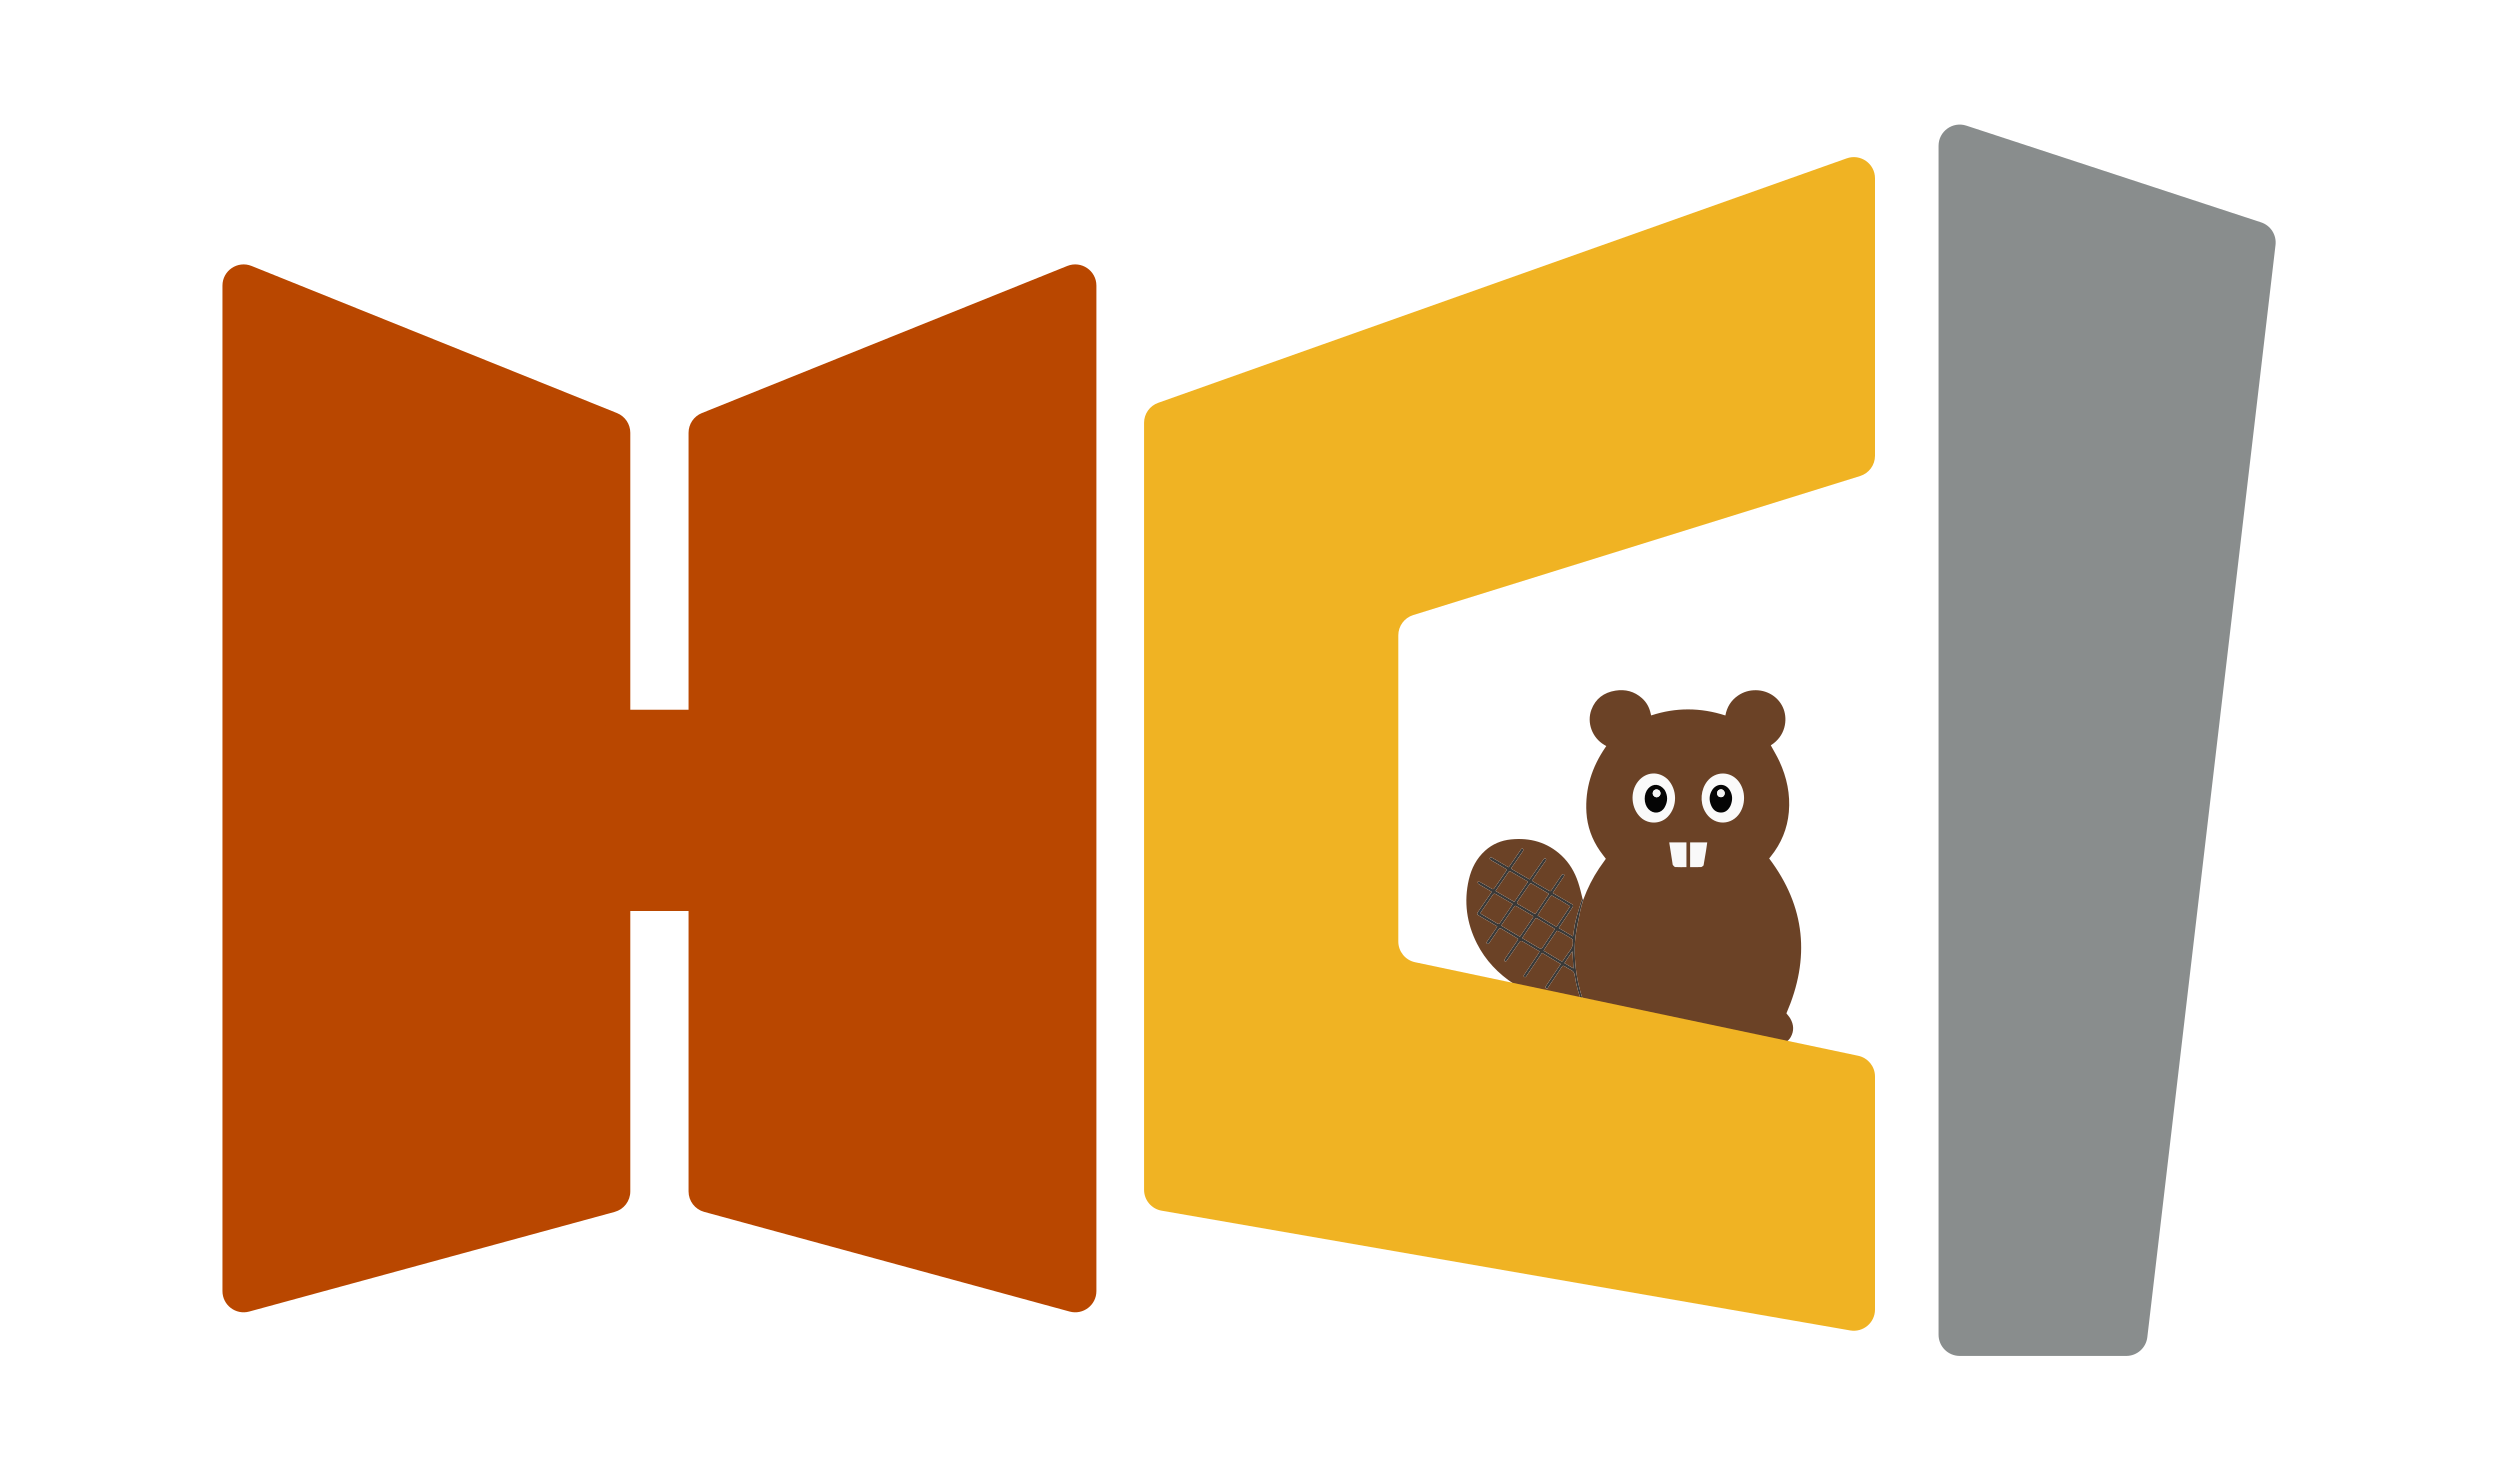
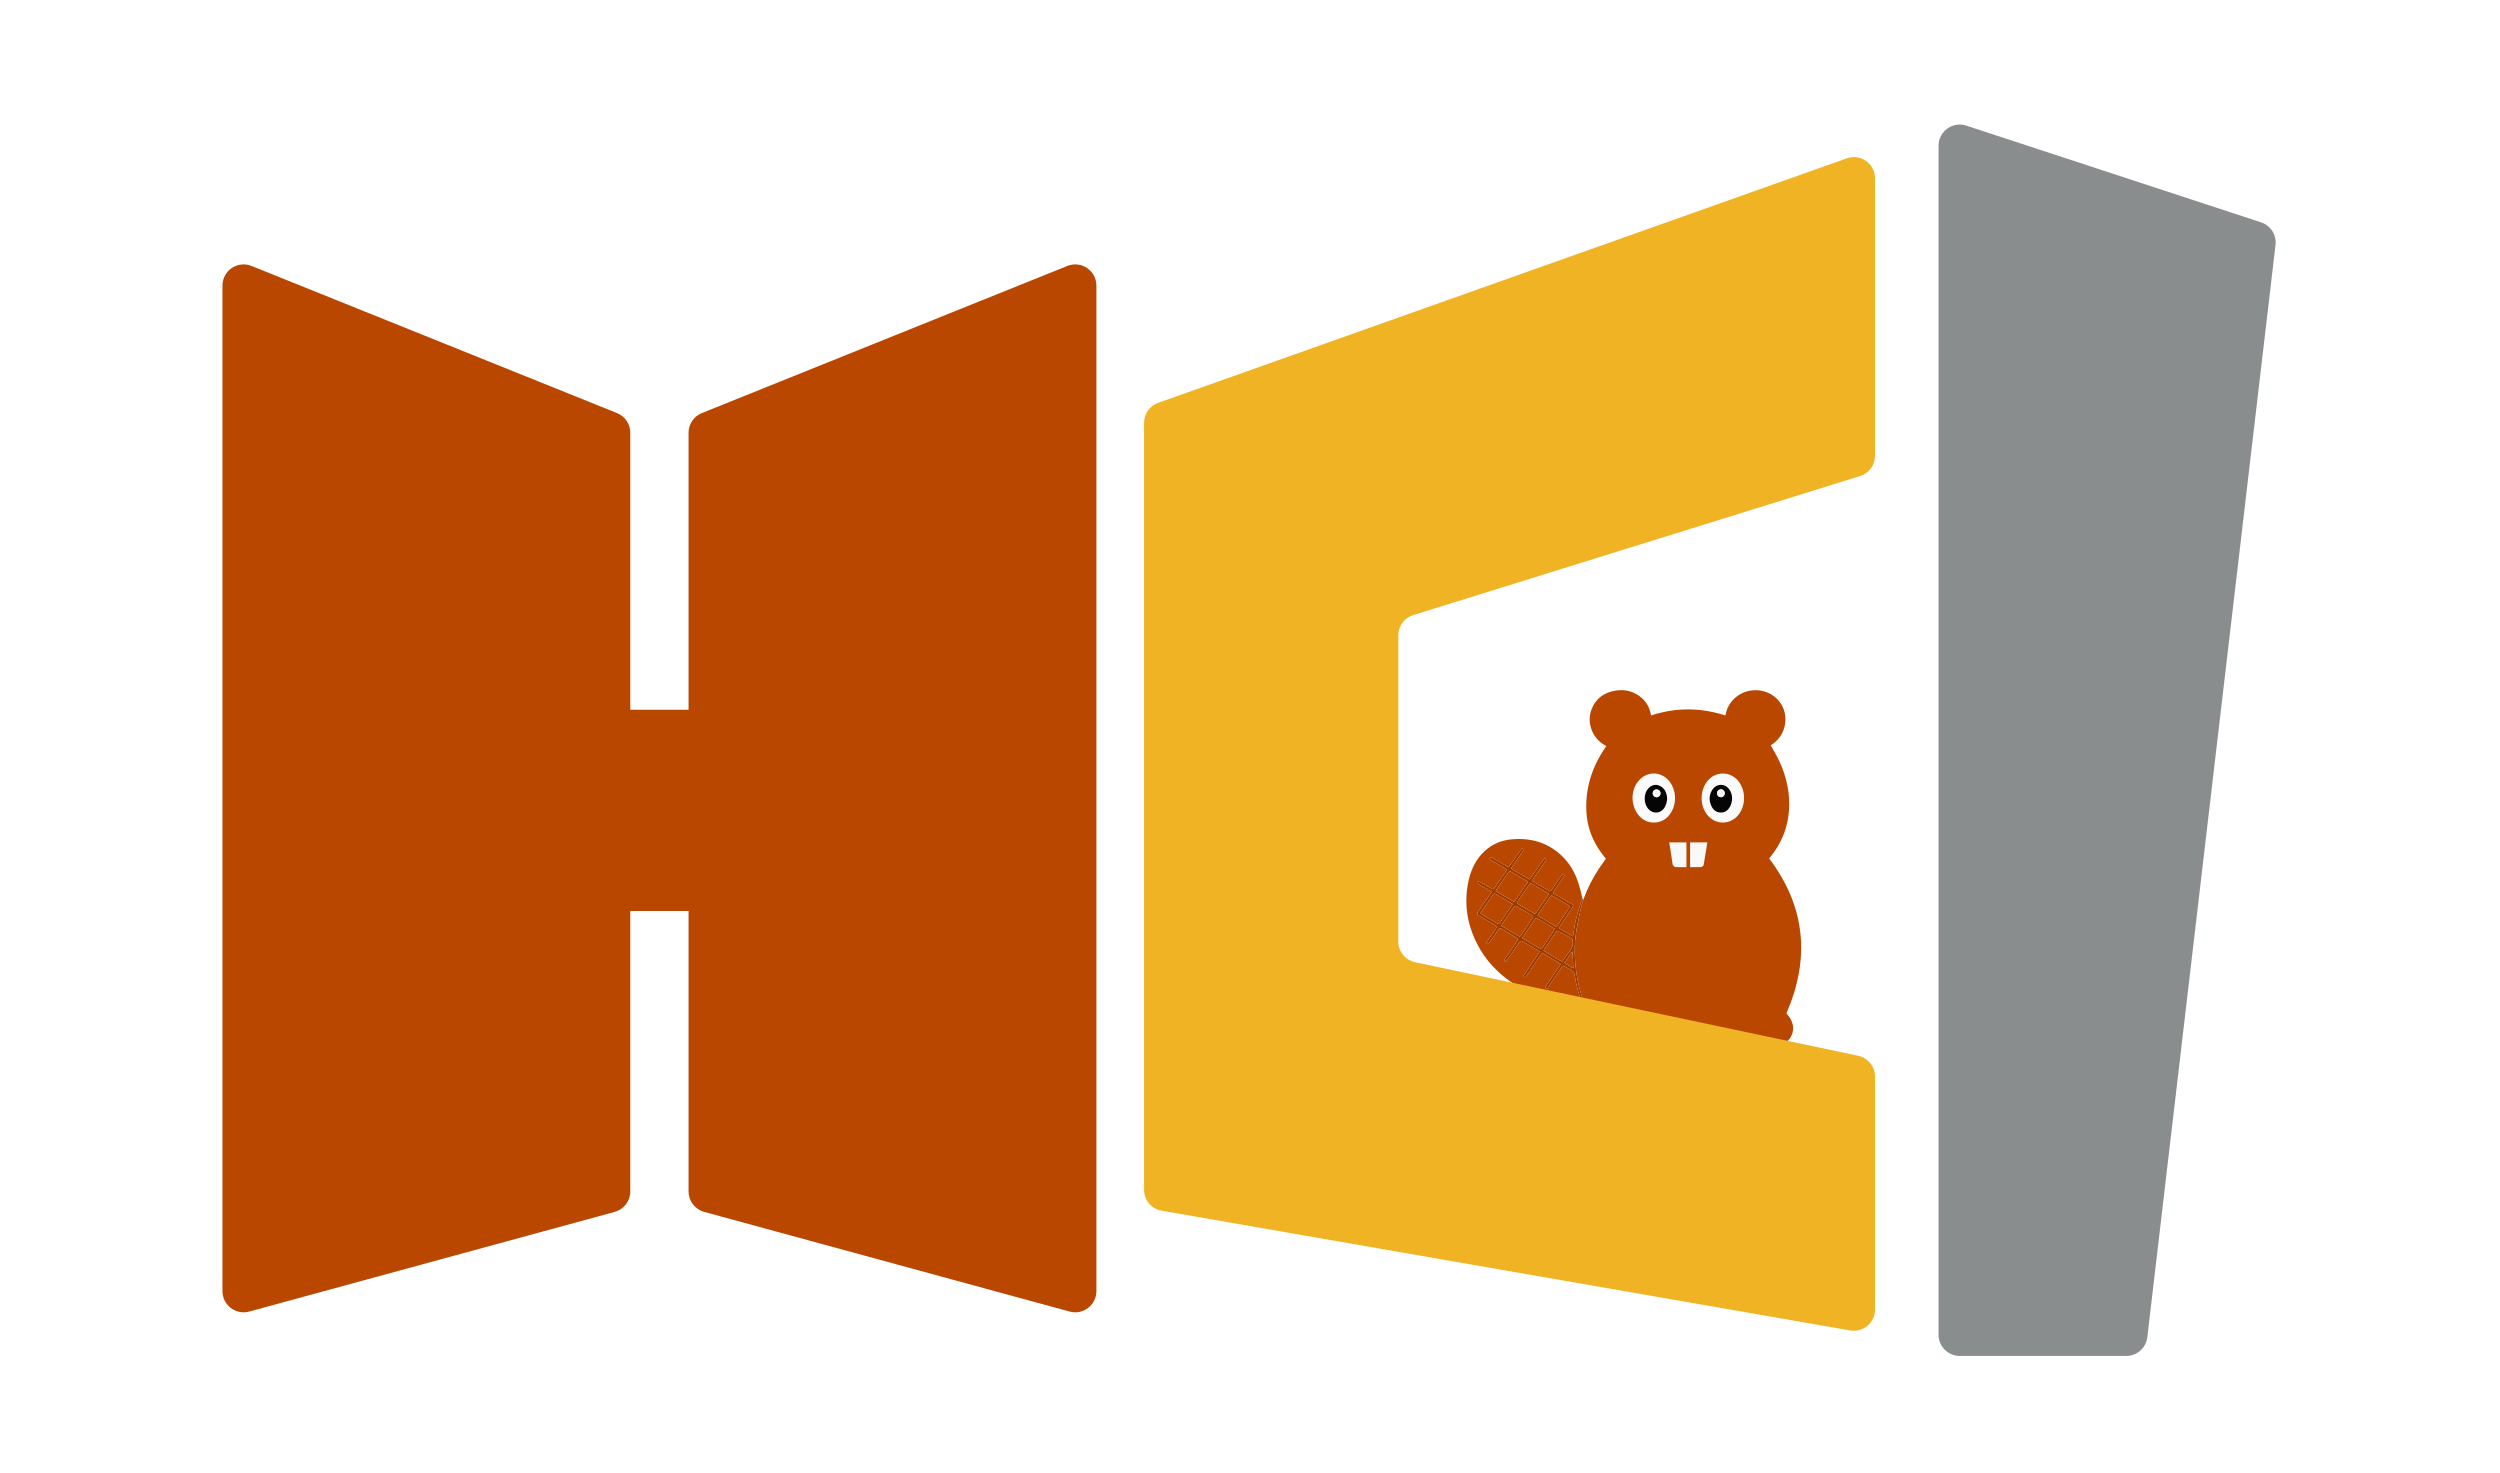
<svg xmlns="http://www.w3.org/2000/svg" width="236" height="139" viewBox="0 0 236 139" fill="none">
  <style>
.gaze { transform-box: view-box; animation: blink 5.4s infinite; }
.gaze-left  { transform-origin: 156.5px 75px; }
.gaze-right { transform-origin: 162.5px 75px; }

@keyframes blink {
  0%, 96%, 100% { transform: scaleY(1); }
  97.5%         { transform: scaleY(.05); }
  99%           { transform: scaleY(1); }
}

@media (prefers-reduced-motion: reduce) {
  .gaze { animation: none; }
}
</style>
-   <path d="M149.685 95.122C149.553 95.104 149.488 95.02 149.44 94.902C149.061 93.988 148.796 93.04 148.648 92.063C148.611 91.819 148.524 91.678 148.312 91.575C148.098 91.47 147.896 91.34 147.692 91.214C147.581 91.144 147.517 91.156 147.44 91.273C147.02 91.912 146.591 92.545 146.161 93.177C146.116 93.243 146.089 93.386 145.96 93.305C145.831 93.224 145.907 93.124 145.967 93.035C146.42 92.363 146.872 91.691 147.336 91.003C146.744 90.651 146.161 90.304 145.567 89.951C145.352 90.271 145.152 90.571 144.95 90.871C144.667 91.292 144.382 91.712 144.099 92.133C144.048 92.21 143.998 92.29 143.893 92.222C143.784 92.152 143.845 92.075 143.895 92C144.334 91.346 144.774 90.692 145.212 90.037C145.256 89.97 145.293 89.898 145.34 89.816C144.846 89.525 144.364 89.24 143.882 88.957C143.554 88.765 143.554 88.766 143.334 89.086C142.973 89.61 142.612 90.134 142.25 90.657C142.227 90.69 142.205 90.738 142.173 90.747C142.13 90.76 142.049 90.758 142.036 90.734C142.012 90.693 142.008 90.618 142.032 90.578C142.109 90.441 142.2 90.311 142.289 90.181C142.595 89.733 142.902 89.286 143.207 88.837C143.246 88.78 143.274 88.715 143.319 88.632C143.084 88.489 142.858 88.348 142.63 88.212C142.33 88.032 142.024 87.86 141.728 87.674C141.606 87.598 141.54 87.612 141.46 87.734C141.18 88.157 140.889 88.573 140.601 88.992C140.553 89.063 140.506 89.157 140.396 89.09C140.274 89.016 140.345 88.933 140.398 88.856C140.682 88.442 140.966 88.028 141.249 87.614C141.281 87.567 141.309 87.517 141.346 87.458C140.966 87.234 140.599 87.018 140.233 86.802C140.032 86.684 139.831 86.566 139.629 86.448C139.403 86.315 139.398 86.266 139.543 86.056C139.951 85.466 140.354 84.872 140.759 84.28C140.775 84.256 140.789 84.231 140.816 84.186C140.605 84.061 140.402 83.94 140.197 83.82C139.986 83.695 139.769 83.58 139.565 83.444C139.516 83.411 139.51 83.314 139.484 83.246C139.551 83.246 139.63 83.22 139.681 83.248C140.06 83.454 140.439 83.663 140.807 83.889C140.943 83.972 140.999 83.946 141.081 83.824C141.425 83.31 141.781 82.804 142.131 82.294C142.174 82.232 142.209 82.166 142.259 82.082C141.989 81.922 141.73 81.767 141.47 81.614C141.234 81.475 140.996 81.338 140.758 81.202C140.672 81.152 140.587 81.098 140.652 80.985C140.715 80.874 140.793 80.93 140.873 80.977C141.381 81.275 141.891 81.57 142.414 81.873C142.582 81.632 142.746 81.4 142.908 81.166C143.13 80.845 143.352 80.523 143.571 80.2C143.622 80.125 143.691 80.058 143.767 80.126C143.803 80.159 143.805 80.284 143.772 80.333C143.438 80.832 143.095 81.326 142.751 81.819C142.629 81.994 142.628 82 142.809 82.105C143.33 82.405 143.851 82.706 144.391 83.017C144.442 82.95 144.495 82.884 144.543 82.814C144.924 82.262 145.305 81.71 145.685 81.157C145.688 81.152 145.69 81.146 145.694 81.142C145.75 81.081 145.791 80.974 145.902 81.049C146.006 81.121 145.948 81.202 145.897 81.276C145.654 81.626 145.409 81.974 145.168 82.325C144.986 82.589 144.809 82.855 144.617 83.138C144.743 83.218 144.857 83.294 144.976 83.363C145.395 83.606 145.819 83.841 146.234 84.09C146.347 84.158 146.395 84.127 146.458 84.034C146.766 83.573 147.078 83.115 147.388 82.656C147.404 82.632 147.414 82.596 147.437 82.585C147.492 82.555 147.57 82.503 147.607 82.522C147.691 82.566 147.685 82.65 147.63 82.731C147.313 83.199 146.997 83.669 146.681 84.139C146.649 84.186 146.621 84.236 146.584 84.297C146.908 84.487 147.219 84.67 147.531 84.852C147.813 85.017 148.094 85.185 148.379 85.344C148.524 85.425 148.525 85.525 148.445 85.648C148.231 85.975 148.018 86.303 147.802 86.629C147.59 86.949 147.374 87.267 147.146 87.606C147.6 87.873 148.044 88.134 148.489 88.396C148.575 87.875 148.626 87.375 148.745 86.893C148.905 86.244 149.118 85.608 149.311 84.967C149.322 84.932 149.36 84.907 149.399 84.876C149.427 84.88 149.441 84.884 149.466 84.887C149.377 85.244 149.254 85.598 149.181 85.962C149.009 86.805 148.82 87.648 148.718 88.5C148.639 89.157 148.641 89.831 148.678 90.494C148.749 91.782 148.976 93.048 149.397 94.273C149.492 94.547 149.589 94.821 149.685 95.109C149.684 95.123 149.685 95.122 149.685 95.122ZM145.562 89.517C145.967 88.915 146.372 88.312 146.779 87.708C146.743 87.674 146.724 87.65 146.7 87.636C146.174 87.324 145.646 87.015 145.121 86.701C145.008 86.633 144.954 86.686 144.896 86.773C144.635 87.159 144.369 87.543 144.108 87.928C143.969 88.133 143.834 88.341 143.694 88.553C143.803 88.618 143.882 88.665 143.962 88.713C144.408 88.978 144.852 89.246 145.302 89.504C145.368 89.542 145.464 89.528 145.562 89.517ZM147.237 84.954C147.018 84.832 146.794 84.718 146.583 84.584C146.47 84.512 146.415 84.53 146.345 84.635C146.034 85.1 145.714 85.56 145.401 86.024C145.314 86.153 145.237 86.288 145.153 86.425C145.723 86.767 146.279 87.098 146.832 87.433C146.923 87.489 146.968 87.448 147.014 87.375C147.092 87.251 147.172 87.13 147.253 87.009C147.574 86.531 147.894 86.052 148.227 85.557C147.894 85.354 147.577 85.161 147.237 84.954ZM143.983 86.035C143.706 85.873 143.427 85.715 143.152 85.549C143.058 85.492 142.999 85.497 142.936 85.594C142.795 85.809 142.642 86.015 142.496 86.227C142.236 86.605 141.977 86.985 141.707 87.379C142.304 87.734 142.884 88.078 143.476 88.43C143.759 88.014 144.034 87.61 144.309 87.206C144.437 87.018 144.567 86.831 144.695 86.643C144.759 86.549 144.754 86.482 144.638 86.421C144.422 86.306 144.215 86.174 143.983 86.035ZM140.45 85.169C140.237 85.475 140.027 85.784 139.811 86.088C139.747 86.177 139.739 86.23 139.848 86.293C140.347 86.583 140.843 86.878 141.338 87.176C141.448 87.242 141.517 87.238 141.594 87.121C141.907 86.65 142.23 86.186 142.548 85.718C142.631 85.596 142.709 85.47 142.797 85.335C142.247 85.016 141.721 84.714 141.201 84.404C141.065 84.323 140.991 84.368 140.916 84.482C140.767 84.705 140.614 84.925 140.45 85.169ZM145.682 84.054C145.324 83.846 144.965 83.639 144.609 83.428C144.513 83.371 144.453 83.37 144.382 83.475C144.013 84.022 143.64 84.565 143.259 85.102C143.16 85.241 143.209 85.3 143.332 85.368C143.611 85.525 143.886 85.691 144.163 85.852C144.414 85.998 144.666 86.142 144.931 86.294C145.366 85.648 145.79 85.018 146.22 84.378C146.033 84.266 145.868 84.168 145.682 84.054ZM142.435 82.278C142.02 82.88 141.605 83.483 141.177 84.104C141.78 84.455 142.357 84.791 142.949 85.135C143.382 84.499 143.809 83.872 144.248 83.228C143.658 82.885 143.105 82.561 142.55 82.242C142.526 82.229 142.483 82.251 142.435 82.278ZM146.968 87.863C146.549 88.485 146.131 89.106 145.717 89.721C145.741 89.75 145.746 89.762 145.755 89.768C146.295 90.092 146.835 90.413 147.373 90.74C147.472 90.8 147.507 90.739 147.551 90.674C147.728 90.414 147.893 90.144 148.086 89.897C148.331 89.582 148.539 89.263 148.462 88.838C148.458 88.817 148.48 88.789 148.473 88.77C148.457 88.723 148.443 88.659 148.407 88.636C148.114 88.457 147.819 88.281 147.519 88.113C147.346 88.016 147.163 87.934 146.968 87.863ZM147.869 91.024C148.08 91.15 148.291 91.275 148.531 91.418C148.498 90.862 148.468 90.356 148.435 89.797C148.167 90.194 147.925 90.553 147.678 90.919C147.746 90.957 147.796 90.985 147.869 91.024Z" fill="#393938" />
+   <path d="M149.685 95.122C149.553 95.104 149.488 95.02 149.44 94.902C149.061 93.988 148.796 93.04 148.648 92.063C148.611 91.819 148.524 91.678 148.312 91.575C148.098 91.47 147.896 91.34 147.692 91.214C147.581 91.144 147.517 91.156 147.44 91.273C147.02 91.912 146.591 92.545 146.161 93.177C146.116 93.243 146.089 93.386 145.96 93.305C145.831 93.224 145.907 93.124 145.967 93.035C146.42 92.363 146.872 91.691 147.336 91.003C146.744 90.651 146.161 90.304 145.567 89.951C145.352 90.271 145.152 90.571 144.95 90.871C144.667 91.292 144.382 91.712 144.099 92.133C144.048 92.21 143.998 92.29 143.893 92.222C143.784 92.152 143.845 92.075 143.895 92C144.334 91.346 144.774 90.692 145.212 90.037C145.256 89.97 145.293 89.898 145.34 89.816C144.846 89.525 144.364 89.24 143.882 88.957C143.554 88.765 143.554 88.766 143.334 89.086C142.973 89.61 142.612 90.134 142.25 90.657C142.227 90.69 142.205 90.738 142.173 90.747C142.13 90.76 142.049 90.758 142.036 90.734C142.012 90.693 142.008 90.618 142.032 90.578C142.109 90.441 142.2 90.311 142.289 90.181C142.595 89.733 142.902 89.286 143.207 88.837C143.246 88.78 143.274 88.715 143.319 88.632C143.084 88.489 142.858 88.348 142.63 88.212C142.33 88.032 142.024 87.86 141.728 87.674C141.606 87.598 141.54 87.612 141.46 87.734C141.18 88.157 140.889 88.573 140.601 88.992C140.553 89.063 140.506 89.157 140.396 89.09C140.274 89.016 140.345 88.933 140.398 88.856C140.682 88.442 140.966 88.028 141.249 87.614C141.281 87.567 141.309 87.517 141.346 87.458C140.966 87.234 140.599 87.018 140.233 86.802C140.032 86.684 139.831 86.566 139.629 86.448C139.403 86.315 139.398 86.266 139.543 86.056C139.951 85.466 140.354 84.872 140.759 84.28C140.775 84.256 140.789 84.231 140.816 84.186C140.605 84.061 140.402 83.94 140.197 83.82C139.986 83.695 139.769 83.58 139.565 83.444C139.516 83.411 139.51 83.314 139.484 83.246C139.551 83.246 139.63 83.22 139.681 83.248C140.06 83.454 140.439 83.663 140.807 83.889C140.943 83.972 140.999 83.946 141.081 83.824C141.425 83.31 141.781 82.804 142.131 82.294C142.174 82.232 142.209 82.166 142.259 82.082C141.989 81.922 141.73 81.767 141.47 81.614C141.234 81.475 140.996 81.338 140.758 81.202C140.672 81.152 140.587 81.098 140.652 80.985C140.715 80.874 140.793 80.93 140.873 80.977C141.381 81.275 141.891 81.57 142.414 81.873C142.582 81.632 142.746 81.4 142.908 81.166C143.13 80.845 143.352 80.523 143.571 80.2C143.622 80.125 143.691 80.058 143.767 80.126C143.803 80.159 143.805 80.284 143.772 80.333C143.438 80.832 143.095 81.326 142.751 81.819C142.629 81.994 142.628 82 142.809 82.105C143.33 82.405 143.851 82.706 144.391 83.017C144.442 82.95 144.495 82.884 144.543 82.814C144.924 82.262 145.305 81.71 145.685 81.157C145.688 81.152 145.69 81.146 145.694 81.142C145.75 81.081 145.791 80.974 145.902 81.049C146.006 81.121 145.948 81.202 145.897 81.276C145.654 81.626 145.409 81.974 145.168 82.325C144.986 82.589 144.809 82.855 144.617 83.138C144.743 83.218 144.857 83.294 144.976 83.363C145.395 83.606 145.819 83.841 146.234 84.09C146.347 84.158 146.395 84.127 146.458 84.034C146.766 83.573 147.078 83.115 147.388 82.656C147.404 82.632 147.414 82.596 147.437 82.585C147.492 82.555 147.57 82.503 147.607 82.522C147.691 82.566 147.685 82.65 147.63 82.731C147.313 83.199 146.997 83.669 146.681 84.139C146.649 84.186 146.621 84.236 146.584 84.297C146.908 84.487 147.219 84.67 147.531 84.852C147.813 85.017 148.094 85.185 148.379 85.344C148.524 85.425 148.525 85.525 148.445 85.648C148.231 85.975 148.018 86.303 147.802 86.629C147.59 86.949 147.374 87.267 147.146 87.606C147.6 87.873 148.044 88.134 148.489 88.396C148.575 87.875 148.626 87.375 148.745 86.893C148.905 86.244 149.118 85.608 149.311 84.967C149.322 84.932 149.36 84.907 149.399 84.876C149.427 84.88 149.441 84.884 149.466 84.887C149.377 85.244 149.254 85.598 149.181 85.962C149.009 86.805 148.82 87.648 148.718 88.5C148.639 89.157 148.641 89.831 148.678 90.494C148.749 91.782 148.976 93.048 149.397 94.273C149.492 94.547 149.589 94.821 149.685 95.109C149.684 95.123 149.685 95.122 149.685 95.122ZM145.562 89.517C145.967 88.915 146.372 88.312 146.779 87.708C146.743 87.674 146.724 87.65 146.7 87.636C146.174 87.324 145.646 87.015 145.121 86.701C145.008 86.633 144.954 86.686 144.896 86.773C144.635 87.159 144.369 87.543 144.108 87.928C143.969 88.133 143.834 88.341 143.694 88.553C143.803 88.618 143.882 88.665 143.962 88.713C144.408 88.978 144.852 89.246 145.302 89.504C145.368 89.542 145.464 89.528 145.562 89.517ZM147.237 84.954C147.018 84.832 146.794 84.718 146.583 84.584C146.47 84.512 146.415 84.53 146.345 84.635C146.034 85.1 145.714 85.56 145.401 86.024C145.314 86.153 145.237 86.288 145.153 86.425C145.723 86.767 146.279 87.098 146.832 87.433C146.923 87.489 146.968 87.448 147.014 87.375C147.092 87.251 147.172 87.13 147.253 87.009C147.574 86.531 147.894 86.052 148.227 85.557C147.894 85.354 147.577 85.161 147.237 84.954ZM143.983 86.035C143.706 85.873 143.427 85.715 143.152 85.549C143.058 85.492 142.999 85.497 142.936 85.594C142.795 85.809 142.642 86.015 142.496 86.227C142.236 86.605 141.977 86.985 141.707 87.379C142.304 87.734 142.884 88.078 143.476 88.43C143.759 88.014 144.034 87.61 144.309 87.206C144.437 87.018 144.567 86.831 144.695 86.643C144.759 86.549 144.754 86.482 144.638 86.421C144.422 86.306 144.215 86.174 143.983 86.035ZM140.45 85.169C140.237 85.475 140.027 85.784 139.811 86.088C139.747 86.177 139.739 86.23 139.848 86.293C140.347 86.583 140.843 86.878 141.338 87.176C141.448 87.242 141.517 87.238 141.594 87.121C141.907 86.65 142.23 86.186 142.548 85.718C142.631 85.596 142.709 85.47 142.797 85.335C142.247 85.016 141.721 84.714 141.201 84.404C141.065 84.323 140.991 84.368 140.916 84.482C140.767 84.705 140.614 84.925 140.45 85.169ZM145.682 84.054C145.324 83.846 144.965 83.639 144.609 83.428C144.513 83.371 144.453 83.37 144.382 83.475C144.013 84.022 143.64 84.565 143.259 85.102C143.16 85.241 143.209 85.3 143.332 85.368C143.611 85.525 143.886 85.691 144.163 85.852C144.414 85.998 144.666 86.142 144.931 86.294C145.366 85.648 145.79 85.018 146.22 84.378C146.033 84.266 145.868 84.168 145.682 84.054ZM142.435 82.278C142.02 82.88 141.605 83.483 141.177 84.104C141.78 84.455 142.357 84.791 142.949 85.135C143.382 84.499 143.809 83.872 144.248 83.228C143.658 82.885 143.105 82.561 142.55 82.242C142.526 82.229 142.483 82.251 142.435 82.278ZM146.968 87.863C146.549 88.485 146.131 89.106 145.717 89.721C145.741 89.75 145.746 89.762 145.755 89.768C146.295 90.092 146.835 90.413 147.373 90.74C147.472 90.8 147.507 90.739 147.551 90.674C147.728 90.414 147.893 90.144 148.086 89.897C148.331 89.582 148.539 89.263 148.462 88.838C148.458 88.817 148.48 88.789 148.473 88.77C148.457 88.723 148.443 88.659 148.407 88.636C148.114 88.457 147.819 88.281 147.519 88.113C147.346 88.016 147.163 87.934 146.968 87.863ZM147.869 91.024C148.08 91.15 148.291 91.275 148.531 91.418C148.498 90.862 148.468 90.356 148.435 89.797C148.167 90.194 147.925 90.553 147.678 90.919C147.746 90.957 147.796 90.985 147.869 91.024Z" fill="#9C3B00" />
  <path d="M149.444 95.875C149.535 95.706 149.696 95.578 149.869 95.523C149.881 95.535 149.894 95.547 149.907 95.559C149.79 95.669 149.674 95.779 149.546 95.894C149.506 95.893 149.479 95.888 149.444 95.875Z" fill="#212120" />
  <path d="M157.422 73.56C158.356 74.521 158.36 76.141 157.441 77.097C156.767 77.798 155.626 77.838 154.904 77.186C153.961 76.334 153.843 74.731 154.65 73.747C155.382 72.853 156.559 72.77 157.422 73.56ZM157.14 74.566C156.704 73.982 156.041 73.927 155.589 74.437C155.141 74.942 155.152 75.882 155.611 76.377C156.078 76.881 156.811 76.805 157.146 76.205C157.443 75.673 157.461 75.128 157.14 74.566Z" fill="#FAFAFA" class="gaze gaze-left" />
  <path d="M164.08 76.957C163.242 77.972 161.662 77.895 160.939 76.58C160.453 75.698 160.547 74.527 161.174 73.74C161.936 72.783 163.323 72.778 164.095 73.728C164.823 74.624 164.82 76.055 164.08 76.957ZM163.358 76.071C163.57 75.567 163.579 75.065 163.292 74.592C162.882 73.916 162.024 73.925 161.614 74.601C161.336 75.059 161.324 75.543 161.529 76.028C161.694 76.421 161.977 76.687 162.425 76.704C162.871 76.722 163.148 76.464 163.358 76.071Z" fill="#FAFAFA" class="gaze gaze-right" />
  <path d="M157.903 81.631C157.793 80.925 157.686 80.234 157.577 79.524C158.129 79.524 158.657 79.524 159.199 79.524C159.199 80.294 159.199 81.069 159.199 81.858C158.845 81.858 158.49 81.871 158.138 81.848C158.057 81.843 157.983 81.716 157.903 81.631Z" fill="#F9F9F9" />
  <path d="M160.808 81.713C160.729 81.769 160.658 81.847 160.585 81.85C160.243 81.864 159.9 81.856 159.548 81.856C159.548 81.081 159.548 80.308 159.548 79.523C160.084 79.523 160.611 79.523 161.163 79.523C161.125 79.79 161.092 80.048 161.05 80.304C160.974 80.77 160.893 81.235 160.808 81.713Z" fill="#F9F9F9" />
-   <path d="M149.684 95.123C149.688 95.128 149.693 95.132 149.697 95.137C149.694 95.135 149.691 95.133 149.687 95.127C149.685 95.122 149.684 95.123 149.684 95.123Z" fill="#393938" />
-   <path d="M149.478 84.886C149.862 83.853 150.351 82.874 150.966 81.958C151.167 81.658 151.383 81.366 151.592 81.07C151.407 80.824 151.21 80.579 151.031 80.321C150.276 79.23 149.84 78.021 149.759 76.697C149.623 74.448 150.274 72.42 151.536 70.573C151.566 70.53 151.595 70.487 151.635 70.427C151.567 70.388 151.503 70.351 151.44 70.314C150.309 69.651 149.771 68.228 150.226 67.002C150.614 65.958 151.407 65.371 152.494 65.196C153.433 65.045 154.284 65.266 155.003 65.908C155.435 66.293 155.699 66.78 155.821 67.345C155.833 67.396 155.844 67.448 155.857 67.499C155.859 67.509 155.867 67.519 155.877 67.536C158.203 66.77 160.532 66.784 162.876 67.541C163.018 66.758 163.403 66.121 164.067 65.664C164.58 65.311 165.151 65.147 165.769 65.156C166.965 65.173 167.998 65.9 168.383 66.966C168.739 67.95 168.574 69.468 167.163 70.359C167.436 70.864 167.736 71.353 167.976 71.871C168.678 73.388 169.015 74.983 168.867 76.658C168.729 78.226 168.148 79.622 167.161 80.849C167.11 80.912 167.058 80.975 167.008 81.037C170.444 85.589 170.896 90.462 168.637 95.66C168.748 95.805 168.902 95.968 169.01 96.158C169.336 96.732 169.373 97.327 169.04 97.909C168.789 98.349 168.364 98.539 167.881 98.608C167.095 98.719 166.308 98.732 165.527 98.563C165.162 98.484 164.835 98.321 164.558 98.062C164.522 98.028 164.441 98.008 164.394 98.024C162.246 98.737 160.034 98.797 157.804 98.677C156.52 98.608 155.264 98.385 154.05 97.951C154.002 97.933 153.914 97.94 153.885 97.972C153.532 98.36 153.08 98.548 152.575 98.613C151.841 98.708 151.103 98.73 150.375 98.581C149.19 98.338 148.708 97.065 149.414 96.075C149.451 96.022 149.49 95.972 149.543 95.905C149.674 95.779 149.79 95.669 149.907 95.558C149.894 95.547 149.881 95.535 149.869 95.523C149.696 95.578 149.535 95.706 149.437 95.867C149.088 95.759 148.734 95.661 148.389 95.541C146.462 94.87 144.622 94.013 142.917 92.89C141.439 91.917 140.234 90.67 139.428 89.079C138.453 87.153 138.168 85.128 138.662 83.017C138.908 81.968 139.386 81.031 140.201 80.298C140.894 79.676 141.718 79.333 142.637 79.241C144.442 79.061 146.059 79.505 147.407 80.763C148.153 81.46 148.652 82.321 148.973 83.281C149.145 83.794 149.264 84.324 149.397 84.862C149.361 84.907 149.322 84.932 149.312 84.966C149.118 85.608 148.906 86.244 148.745 86.893C148.626 87.375 148.575 87.875 148.489 88.396C148.044 88.134 147.601 87.873 147.146 87.606C147.374 87.267 147.59 86.949 147.802 86.629C148.018 86.303 148.231 85.975 148.445 85.648C148.525 85.525 148.524 85.425 148.379 85.344C148.094 85.185 147.813 85.017 147.531 84.852C147.22 84.67 146.909 84.487 146.584 84.297C146.622 84.236 146.649 84.186 146.681 84.139C146.997 83.669 147.313 83.199 147.63 82.731C147.686 82.65 147.691 82.566 147.607 82.522C147.57 82.502 147.492 82.555 147.437 82.584C147.414 82.596 147.405 82.632 147.388 82.656C147.078 83.115 146.766 83.573 146.458 84.034C146.396 84.127 146.348 84.158 146.234 84.09C145.819 83.841 145.395 83.606 144.976 83.363C144.858 83.294 144.743 83.218 144.617 83.138C144.809 82.855 144.986 82.588 145.168 82.325C145.409 81.974 145.654 81.626 145.897 81.276C145.948 81.202 146.006 81.121 145.902 81.049C145.791 80.974 145.75 81.081 145.694 81.142C145.69 81.146 145.688 81.152 145.685 81.157C145.305 81.709 144.924 82.262 144.543 82.814C144.495 82.884 144.442 82.95 144.391 83.017C143.851 82.705 143.33 82.405 142.809 82.105C142.628 82 142.629 81.994 142.751 81.819C143.095 81.326 143.438 80.832 143.773 80.333C143.805 80.284 143.803 80.159 143.767 80.126C143.691 80.058 143.622 80.124 143.571 80.2C143.352 80.523 143.13 80.845 142.908 81.166C142.746 81.4 142.582 81.632 142.414 81.873C141.891 81.57 141.381 81.275 140.873 80.977C140.793 80.93 140.715 80.874 140.652 80.985C140.587 81.098 140.672 81.152 140.758 81.202C140.996 81.338 141.234 81.475 141.47 81.614C141.731 81.767 141.989 81.922 142.259 82.082C142.209 82.166 142.174 82.232 142.131 82.294C141.781 82.804 141.426 83.31 141.081 83.824C140.999 83.945 140.943 83.972 140.807 83.889C140.439 83.663 140.06 83.454 139.681 83.248C139.63 83.22 139.551 83.246 139.484 83.246C139.51 83.314 139.516 83.411 139.565 83.444C139.769 83.58 139.986 83.695 140.197 83.82C140.402 83.94 140.605 84.061 140.816 84.186C140.789 84.231 140.775 84.256 140.759 84.279C140.354 84.872 139.951 85.466 139.543 86.056C139.398 86.266 139.404 86.315 139.629 86.448C139.831 86.565 140.032 86.684 140.233 86.802C140.6 87.018 140.966 87.234 141.346 87.458C141.309 87.517 141.282 87.567 141.25 87.614C140.966 88.028 140.682 88.442 140.398 88.856C140.345 88.933 140.274 89.016 140.396 89.09C140.506 89.157 140.553 89.062 140.602 88.992C140.889 88.573 141.18 88.157 141.46 87.734C141.541 87.612 141.606 87.598 141.728 87.674C142.025 87.859 142.33 88.032 142.63 88.212C142.858 88.348 143.084 88.489 143.319 88.632C143.274 88.715 143.246 88.78 143.208 88.837C142.902 89.286 142.595 89.733 142.289 90.181C142.2 90.311 142.109 90.441 142.032 90.578C142.009 90.618 142.013 90.693 142.036 90.734C142.05 90.758 142.13 90.76 142.173 90.747C142.205 90.738 142.228 90.69 142.251 90.657C142.612 90.133 142.973 89.61 143.334 89.086C143.554 88.766 143.554 88.765 143.882 88.957C144.365 89.24 144.846 89.525 145.34 89.816C145.293 89.898 145.256 89.97 145.212 90.037C144.774 90.692 144.334 91.346 143.895 92C143.845 92.075 143.784 92.152 143.893 92.222C143.998 92.29 144.048 92.21 144.099 92.133C144.382 91.712 144.667 91.292 144.95 90.871C145.152 90.571 145.353 90.271 145.567 89.951C146.161 90.304 146.745 90.651 147.336 91.003C146.872 91.691 146.42 92.363 145.967 93.035C145.907 93.124 145.831 93.224 145.96 93.305C146.089 93.386 146.116 93.243 146.161 93.177C146.592 92.545 147.02 91.912 147.44 91.273C147.517 91.156 147.581 91.144 147.693 91.214C147.896 91.34 148.098 91.47 148.313 91.575C148.524 91.678 148.611 91.819 148.648 92.063C148.796 93.04 149.061 93.987 149.44 94.902C149.488 95.02 149.553 95.104 149.687 95.127C149.691 95.133 149.694 95.135 149.697 95.137C149.693 95.132 149.688 95.128 149.684 95.11C149.589 94.821 149.492 94.547 149.397 94.272C148.976 93.048 148.749 91.782 148.678 90.494C148.641 89.831 148.639 89.157 148.718 88.5C148.82 87.648 149.009 86.805 149.181 85.962C149.255 85.598 149.377 85.244 149.478 84.886ZM157.413 73.552C156.559 72.77 155.382 72.853 154.65 73.747C153.843 74.731 153.962 76.334 154.904 77.186C155.626 77.838 156.768 77.798 157.441 77.097C158.36 76.141 158.356 74.52 157.413 73.552ZM164.088 76.947C164.82 76.055 164.823 74.624 164.095 73.728C163.323 72.778 161.936 72.783 161.174 73.74C160.547 74.526 160.453 75.698 160.939 76.58C161.662 77.895 163.242 77.972 164.088 76.947ZM157.906 81.644C157.983 81.716 158.057 81.843 158.138 81.848C158.49 81.871 158.845 81.858 159.199 81.858C159.199 81.069 159.199 80.294 159.199 79.524C158.657 79.524 158.129 79.524 157.577 79.524C157.686 80.234 157.793 80.925 157.906 81.644ZM160.814 81.7C160.893 81.235 160.975 80.77 161.05 80.304C161.092 80.048 161.125 79.79 161.163 79.523C160.611 79.523 160.084 79.523 159.548 79.523C159.548 80.308 159.548 81.081 159.548 81.856C159.9 81.856 160.243 81.864 160.585 81.85C160.659 81.847 160.729 81.769 160.814 81.7Z" fill="#6B4226" />
-   <path d="M145.554 89.528C145.464 89.528 145.368 89.542 145.302 89.504C144.852 89.246 144.408 88.978 143.962 88.713C143.882 88.665 143.803 88.618 143.694 88.553C143.835 88.341 143.969 88.133 144.108 87.928C144.369 87.543 144.635 87.159 144.896 86.773C144.955 86.686 145.009 86.633 145.121 86.701C145.646 87.015 146.174 87.324 146.7 87.636C146.725 87.65 146.743 87.674 146.779 87.708C146.373 88.312 145.967 88.915 145.554 89.528Z" fill="#6B4226" />
-   <path d="M147.248 84.961C147.577 85.161 147.894 85.354 148.227 85.556C147.895 86.052 147.574 86.531 147.253 87.009C147.173 87.13 147.092 87.251 147.014 87.375C146.968 87.448 146.923 87.488 146.832 87.433C146.279 87.098 145.724 86.767 145.153 86.425C145.238 86.288 145.314 86.152 145.401 86.024C145.714 85.56 146.034 85.1 146.345 84.635C146.415 84.53 146.47 84.512 146.583 84.584C146.794 84.718 147.019 84.832 147.248 84.961Z" fill="#6B4226" />
-   <path d="M143.994 86.042C144.215 86.174 144.422 86.306 144.639 86.421C144.754 86.482 144.759 86.549 144.695 86.643C144.567 86.831 144.437 87.018 144.309 87.206C144.034 87.61 143.76 88.014 143.476 88.43C142.884 88.078 142.304 87.734 141.707 87.379C141.977 86.985 142.236 86.605 142.496 86.227C142.642 86.015 142.795 85.809 142.936 85.594C143 85.497 143.058 85.492 143.152 85.549C143.427 85.715 143.706 85.873 143.994 86.042Z" fill="#6B4226" />
-   <path d="M140.456 85.158C140.614 84.925 140.768 84.705 140.916 84.482C140.991 84.368 141.065 84.323 141.201 84.404C141.721 84.714 142.247 85.016 142.797 85.335C142.709 85.47 142.631 85.596 142.548 85.718C142.23 86.186 141.907 86.65 141.595 87.121C141.517 87.238 141.449 87.242 141.338 87.176C140.843 86.878 140.347 86.583 139.848 86.293C139.739 86.23 139.747 86.177 139.811 86.088C140.027 85.784 140.237 85.475 140.456 85.158Z" fill="#6B4226" />
-   <path d="M145.692 84.062C145.868 84.168 146.033 84.266 146.22 84.378C145.79 85.017 145.366 85.648 144.931 86.294C144.666 86.142 144.414 85.998 144.163 85.852C143.886 85.691 143.611 85.525 143.332 85.368C143.209 85.3 143.161 85.241 143.259 85.102C143.64 84.565 144.013 84.022 144.382 83.475C144.453 83.37 144.513 83.371 144.609 83.428C144.965 83.639 145.324 83.846 145.692 84.062Z" fill="#6B4226" />
-   <path d="M142.442 82.267C142.483 82.251 142.526 82.229 142.55 82.242C143.105 82.561 143.659 82.885 144.248 83.227C143.809 83.872 143.382 84.499 142.949 85.135C142.357 84.791 141.78 84.455 141.177 84.104C141.605 83.483 142.02 82.88 142.442 82.267Z" fill="#6B4226" />
-   <path d="M146.976 87.854C147.163 87.934 147.346 88.016 147.52 88.113C147.819 88.281 148.114 88.457 148.407 88.636C148.443 88.659 148.457 88.723 148.473 88.77C148.48 88.789 148.458 88.816 148.462 88.838C148.539 89.263 148.331 89.582 148.086 89.897C147.893 90.144 147.728 90.414 147.551 90.674C147.507 90.739 147.472 90.8 147.373 90.74C146.835 90.413 146.295 90.091 145.755 89.767C145.746 89.762 145.741 89.75 145.718 89.721C146.131 89.106 146.55 88.485 146.976 87.854Z" fill="#6B4226" />
-   <path d="M147.858 91.019C147.796 90.985 147.746 90.957 147.678 90.919C147.925 90.553 148.167 90.194 148.435 89.797C148.468 90.356 148.498 90.862 148.531 91.418C148.291 91.275 148.08 91.15 147.858 91.019Z" fill="#6B4226" />
+   <path d="M149.684 95.123C149.688 95.128 149.693 95.132 149.697 95.137C149.694 95.135 149.691 95.133 149.687 95.127C149.685 95.122 149.684 95.123 149.684 95.123Z" fill="#9C3B00" />
+   <path d="M149.478 84.886C149.862 83.853 150.351 82.874 150.966 81.958C151.167 81.658 151.383 81.366 151.592 81.07C151.407 80.824 151.21 80.579 151.031 80.321C150.276 79.23 149.84 78.021 149.759 76.697C149.623 74.448 150.274 72.42 151.536 70.573C151.566 70.53 151.595 70.487 151.635 70.427C151.567 70.388 151.503 70.351 151.44 70.314C150.309 69.651 149.771 68.228 150.226 67.002C150.614 65.958 151.407 65.371 152.494 65.196C153.433 65.045 154.284 65.266 155.003 65.908C155.435 66.293 155.699 66.78 155.821 67.345C155.833 67.396 155.844 67.448 155.857 67.499C155.859 67.509 155.867 67.519 155.877 67.536C158.203 66.77 160.532 66.784 162.876 67.541C163.018 66.758 163.403 66.121 164.067 65.664C164.58 65.311 165.151 65.147 165.769 65.156C166.965 65.173 167.998 65.9 168.383 66.966C168.739 67.95 168.574 69.468 167.163 70.359C167.436 70.864 167.736 71.353 167.976 71.871C168.678 73.388 169.015 74.983 168.867 76.658C168.729 78.226 168.148 79.622 167.161 80.849C167.11 80.912 167.058 80.975 167.008 81.037C170.444 85.589 170.896 90.462 168.637 95.66C168.748 95.805 168.902 95.968 169.01 96.158C169.336 96.732 169.373 97.327 169.04 97.909C168.789 98.349 168.364 98.539 167.881 98.608C167.095 98.719 166.308 98.732 165.527 98.563C165.162 98.484 164.835 98.321 164.558 98.062C164.522 98.028 164.441 98.008 164.394 98.024C162.246 98.737 160.034 98.797 157.804 98.677C156.52 98.608 155.264 98.385 154.05 97.951C154.002 97.933 153.914 97.94 153.885 97.972C153.532 98.36 153.08 98.548 152.575 98.613C151.841 98.708 151.103 98.73 150.375 98.581C149.19 98.338 148.708 97.065 149.414 96.075C149.451 96.022 149.49 95.972 149.543 95.905C149.674 95.779 149.79 95.669 149.907 95.558C149.894 95.547 149.881 95.535 149.869 95.523C149.696 95.578 149.535 95.706 149.437 95.867C149.088 95.759 148.734 95.661 148.389 95.541C146.462 94.87 144.622 94.013 142.917 92.89C141.439 91.917 140.234 90.67 139.428 89.079C138.453 87.153 138.168 85.128 138.662 83.017C138.908 81.968 139.386 81.031 140.201 80.298C140.894 79.676 141.718 79.333 142.637 79.241C144.442 79.061 146.059 79.505 147.407 80.763C148.153 81.46 148.652 82.321 148.973 83.281C149.145 83.794 149.264 84.324 149.397 84.862C149.361 84.907 149.322 84.932 149.312 84.966C149.118 85.608 148.906 86.244 148.745 86.893C148.626 87.375 148.575 87.875 148.489 88.396C148.044 88.134 147.601 87.873 147.146 87.606C147.374 87.267 147.59 86.949 147.802 86.629C148.018 86.303 148.231 85.975 148.445 85.648C148.525 85.525 148.524 85.425 148.379 85.344C148.094 85.185 147.813 85.017 147.531 84.852C147.22 84.67 146.909 84.487 146.584 84.297C146.622 84.236 146.649 84.186 146.681 84.139C146.997 83.669 147.313 83.199 147.63 82.731C147.686 82.65 147.691 82.566 147.607 82.522C147.57 82.502 147.492 82.555 147.437 82.584C147.414 82.596 147.405 82.632 147.388 82.656C147.078 83.115 146.766 83.573 146.458 84.034C146.396 84.127 146.348 84.158 146.234 84.09C145.819 83.841 145.395 83.606 144.976 83.363C144.858 83.294 144.743 83.218 144.617 83.138C144.809 82.855 144.986 82.588 145.168 82.325C145.409 81.974 145.654 81.626 145.897 81.276C145.948 81.202 146.006 81.121 145.902 81.049C145.791 80.974 145.75 81.081 145.694 81.142C145.69 81.146 145.688 81.152 145.685 81.157C145.305 81.709 144.924 82.262 144.543 82.814C144.495 82.884 144.442 82.95 144.391 83.017C143.851 82.705 143.33 82.405 142.809 82.105C142.628 82 142.629 81.994 142.751 81.819C143.095 81.326 143.438 80.832 143.773 80.333C143.805 80.284 143.803 80.159 143.767 80.126C143.691 80.058 143.622 80.124 143.571 80.2C143.352 80.523 143.13 80.845 142.908 81.166C142.746 81.4 142.582 81.632 142.414 81.873C141.891 81.57 141.381 81.275 140.873 80.977C140.793 80.93 140.715 80.874 140.652 80.985C140.587 81.098 140.672 81.152 140.758 81.202C140.996 81.338 141.234 81.475 141.47 81.614C141.731 81.767 141.989 81.922 142.259 82.082C142.209 82.166 142.174 82.232 142.131 82.294C141.781 82.804 141.426 83.31 141.081 83.824C140.999 83.945 140.943 83.972 140.807 83.889C140.439 83.663 140.06 83.454 139.681 83.248C139.63 83.22 139.551 83.246 139.484 83.246C139.51 83.314 139.516 83.411 139.565 83.444C139.769 83.58 139.986 83.695 140.197 83.82C140.402 83.94 140.605 84.061 140.816 84.186C140.789 84.231 140.775 84.256 140.759 84.279C140.354 84.872 139.951 85.466 139.543 86.056C139.398 86.266 139.404 86.315 139.629 86.448C139.831 86.565 140.032 86.684 140.233 86.802C140.6 87.018 140.966 87.234 141.346 87.458C141.309 87.517 141.282 87.567 141.25 87.614C140.966 88.028 140.682 88.442 140.398 88.856C140.345 88.933 140.274 89.016 140.396 89.09C140.506 89.157 140.553 89.062 140.602 88.992C140.889 88.573 141.18 88.157 141.46 87.734C141.541 87.612 141.606 87.598 141.728 87.674C142.025 87.859 142.33 88.032 142.63 88.212C142.858 88.348 143.084 88.489 143.319 88.632C143.274 88.715 143.246 88.78 143.208 88.837C142.902 89.286 142.595 89.733 142.289 90.181C142.2 90.311 142.109 90.441 142.032 90.578C142.009 90.618 142.013 90.693 142.036 90.734C142.05 90.758 142.13 90.76 142.173 90.747C142.205 90.738 142.228 90.69 142.251 90.657C142.612 90.133 142.973 89.61 143.334 89.086C143.554 88.766 143.554 88.765 143.882 88.957C144.365 89.24 144.846 89.525 145.34 89.816C145.293 89.898 145.256 89.97 145.212 90.037C144.774 90.692 144.334 91.346 143.895 92C143.845 92.075 143.784 92.152 143.893 92.222C143.998 92.29 144.048 92.21 144.099 92.133C144.382 91.712 144.667 91.292 144.95 90.871C145.152 90.571 145.353 90.271 145.567 89.951C146.161 90.304 146.745 90.651 147.336 91.003C146.872 91.691 146.42 92.363 145.967 93.035C145.907 93.124 145.831 93.224 145.96 93.305C146.089 93.386 146.116 93.243 146.161 93.177C146.592 92.545 147.02 91.912 147.44 91.273C147.517 91.156 147.581 91.144 147.693 91.214C147.896 91.34 148.098 91.47 148.313 91.575C148.524 91.678 148.611 91.819 148.648 92.063C148.796 93.04 149.061 93.987 149.44 94.902C149.488 95.02 149.553 95.104 149.687 95.127C149.691 95.133 149.694 95.135 149.697 95.137C149.693 95.132 149.688 95.128 149.684 95.11C149.589 94.821 149.492 94.547 149.397 94.272C148.976 93.048 148.749 91.782 148.678 90.494C148.641 89.831 148.639 89.157 148.718 88.5C148.82 87.648 149.009 86.805 149.181 85.962C149.255 85.598 149.377 85.244 149.478 84.886ZM157.413 73.552C156.559 72.77 155.382 72.853 154.65 73.747C153.843 74.731 153.962 76.334 154.904 77.186C155.626 77.838 156.768 77.798 157.441 77.097C158.36 76.141 158.356 74.52 157.413 73.552ZM164.088 76.947C164.82 76.055 164.823 74.624 164.095 73.728C163.323 72.778 161.936 72.783 161.174 73.74C160.547 74.526 160.453 75.698 160.939 76.58C161.662 77.895 163.242 77.972 164.088 76.947ZM157.906 81.644C157.983 81.716 158.057 81.843 158.138 81.848C158.49 81.871 158.845 81.858 159.199 81.858C159.199 81.069 159.199 80.294 159.199 79.524C158.657 79.524 158.129 79.524 157.577 79.524C157.686 80.234 157.793 80.925 157.906 81.644ZM160.814 81.7C160.893 81.235 160.975 80.77 161.05 80.304C161.092 80.048 161.125 79.79 161.163 79.523C160.611 79.523 160.084 79.523 159.548 79.523C159.548 80.308 159.548 81.081 159.548 81.856C159.9 81.856 160.243 81.864 160.585 81.85C160.659 81.847 160.729 81.769 160.814 81.7Z" fill="#B94700" />
+   <path d="M145.554 89.528C145.464 89.528 145.368 89.542 145.302 89.504C144.852 89.246 144.408 88.978 143.962 88.713C143.882 88.665 143.803 88.618 143.694 88.553C143.835 88.341 143.969 88.133 144.108 87.928C144.369 87.543 144.635 87.159 144.896 86.773C144.955 86.686 145.009 86.633 145.121 86.701C145.646 87.015 146.174 87.324 146.7 87.636C146.725 87.65 146.743 87.674 146.779 87.708C146.373 88.312 145.967 88.915 145.554 89.528Z" fill="#B94700" />
+   <path d="M147.248 84.961C147.577 85.161 147.894 85.354 148.227 85.556C147.895 86.052 147.574 86.531 147.253 87.009C147.173 87.13 147.092 87.251 147.014 87.375C146.968 87.448 146.923 87.488 146.832 87.433C146.279 87.098 145.724 86.767 145.153 86.425C145.238 86.288 145.314 86.152 145.401 86.024C145.714 85.56 146.034 85.1 146.345 84.635C146.415 84.53 146.47 84.512 146.583 84.584C146.794 84.718 147.019 84.832 147.248 84.961Z" fill="#B94700" />
+   <path d="M143.994 86.042C144.215 86.174 144.422 86.306 144.639 86.421C144.754 86.482 144.759 86.549 144.695 86.643C144.567 86.831 144.437 87.018 144.309 87.206C144.034 87.61 143.76 88.014 143.476 88.43C142.884 88.078 142.304 87.734 141.707 87.379C141.977 86.985 142.236 86.605 142.496 86.227C142.642 86.015 142.795 85.809 142.936 85.594C143 85.497 143.058 85.492 143.152 85.549C143.427 85.715 143.706 85.873 143.994 86.042Z" fill="#B94700" />
+   <path d="M140.456 85.158C140.614 84.925 140.768 84.705 140.916 84.482C140.991 84.368 141.065 84.323 141.201 84.404C141.721 84.714 142.247 85.016 142.797 85.335C142.709 85.47 142.631 85.596 142.548 85.718C142.23 86.186 141.907 86.65 141.595 87.121C141.517 87.238 141.449 87.242 141.338 87.176C140.843 86.878 140.347 86.583 139.848 86.293C139.739 86.23 139.747 86.177 139.811 86.088C140.027 85.784 140.237 85.475 140.456 85.158Z" fill="#B94700" />
+   <path d="M145.692 84.062C145.868 84.168 146.033 84.266 146.22 84.378C145.79 85.017 145.366 85.648 144.931 86.294C144.666 86.142 144.414 85.998 144.163 85.852C143.886 85.691 143.611 85.525 143.332 85.368C143.209 85.3 143.161 85.241 143.259 85.102C143.64 84.565 144.013 84.022 144.382 83.475C144.453 83.37 144.513 83.371 144.609 83.428C144.965 83.639 145.324 83.846 145.692 84.062Z" fill="#B94700" />
+   <path d="M142.442 82.267C142.483 82.251 142.526 82.229 142.55 82.242C143.105 82.561 143.659 82.885 144.248 83.227C143.809 83.872 143.382 84.499 142.949 85.135C142.357 84.791 141.78 84.455 141.177 84.104C141.605 83.483 142.02 82.88 142.442 82.267Z" fill="#B94700" />
+   <path d="M146.976 87.854C147.163 87.934 147.346 88.016 147.52 88.113C147.819 88.281 148.114 88.457 148.407 88.636C148.443 88.659 148.457 88.723 148.473 88.77C148.48 88.789 148.458 88.816 148.462 88.838C148.539 89.263 148.331 89.582 148.086 89.897C147.893 90.144 147.728 90.414 147.551 90.674C147.507 90.739 147.472 90.8 147.373 90.74C146.835 90.413 146.295 90.091 145.755 89.767C145.746 89.762 145.741 89.75 145.718 89.721C146.131 89.106 146.55 88.485 146.976 87.854Z" fill="#B94700" />
+   <path d="M147.858 91.019C147.796 90.985 147.746 90.957 147.678 90.919C147.925 90.553 148.167 90.194 148.435 89.797C148.468 90.356 148.498 90.862 148.531 91.418C148.291 91.275 148.08 91.15 147.858 91.019Z" fill="#B94700" />
  <path d="M157.148 74.576C157.461 75.128 157.443 75.673 157.146 76.205C156.811 76.805 156.078 76.881 155.611 76.377C155.152 75.882 155.141 74.942 155.589 74.437C156.041 73.927 156.704 73.982 157.148 74.576ZM156.371 74.519C156.194 74.531 156.074 74.618 156.03 74.791C155.99 74.947 156.038 75.081 156.164 75.18C156.284 75.273 156.421 75.294 156.555 75.213C156.705 75.124 156.776 74.987 156.742 74.814C156.706 74.631 156.582 74.538 156.371 74.519Z" fill="#050505" />
  <path d="M163.351 76.082C163.148 76.464 162.871 76.722 162.425 76.704C161.977 76.687 161.694 76.421 161.529 76.028C161.324 75.542 161.336 75.059 161.614 74.601C162.024 73.925 162.882 73.916 163.292 74.592C163.579 75.065 163.57 75.567 163.351 76.082ZM162.105 74.996C162.157 75.16 162.277 75.246 162.441 75.253C162.583 75.259 162.704 75.197 162.769 75.063C162.844 74.908 162.831 74.757 162.712 74.627C162.595 74.5 162.45 74.484 162.298 74.551C162.138 74.621 162.075 74.762 162.105 74.996Z" fill="#050505" />
  <path d="M156.385 74.519C156.582 74.538 156.706 74.631 156.742 74.814C156.776 74.987 156.705 75.124 156.555 75.213C156.421 75.294 156.284 75.273 156.164 75.18C156.038 75.081 155.99 74.947 156.03 74.791C156.074 74.618 156.194 74.531 156.385 74.519Z" fill="#F5F5F5" class="gaze gaze-left" />
  <path d="M162.102 74.983C162.075 74.762 162.138 74.621 162.298 74.551C162.45 74.484 162.595 74.5 162.712 74.627C162.831 74.757 162.844 74.908 162.768 75.063C162.703 75.197 162.583 75.259 162.441 75.253C162.277 75.246 162.157 75.16 162.102 74.983Z" fill="#F4F4F4" class="gaze gaze-right" />
  <path d="M21 121.882V26.961C21 25.544 22.433 24.577 23.747 25.106L58.247 38.995C59.004 39.3 59.5 40.035 59.5 40.851V112.472C59.5 113.374 58.896 114.165 58.026 114.402L23.526 123.811C22.254 124.158 21 123.2 21 121.882Z" fill="#B94700" />
  <path d="M103.5 121.882V26.961C103.5 25.544 102.067 24.577 100.753 25.106L66.253 38.995C65.496 39.3 65 40.035 65 40.851V112.472C65 113.374 65.604 114.165 66.474 114.402L100.974 123.811C102.246 124.158 103.5 123.2 103.5 121.882Z" fill="#B94700" />
  <path d="M177 43.028V16.832C177 15.451 175.633 14.486 174.331 14.948L109.331 38.028C108.533 38.311 108 39.066 108 39.912V112.318C108 113.29 108.699 114.122 109.657 114.288L174.657 125.593C175.881 125.805 177 124.864 177 123.622V101.622C177 100.677 176.338 99.86 175.413 99.665L133.587 90.835C132.662 90.64 132 89.823 132 88.878V59.972C132 59.097 132.57 58.323 133.406 58.063L175.594 44.937C176.43 44.677 177 43.903 177 43.028Z" fill="#F0B323" />
  <path d="M213.447 20.99L185.624 11.861C184.33 11.437 183 12.4 183 13.761V126C183 127.105 183.895 128 185 128H200.721C201.735 128 202.589 127.241 202.707 126.233L214.809 23.124C214.92 22.179 214.35 21.287 213.447 20.99Z" fill="#898D8D" />
  <rect x="56.5" y="67.5" width="15" height="18" rx="1.5" fill="#B94700" stroke="#B94700" />
</svg>
